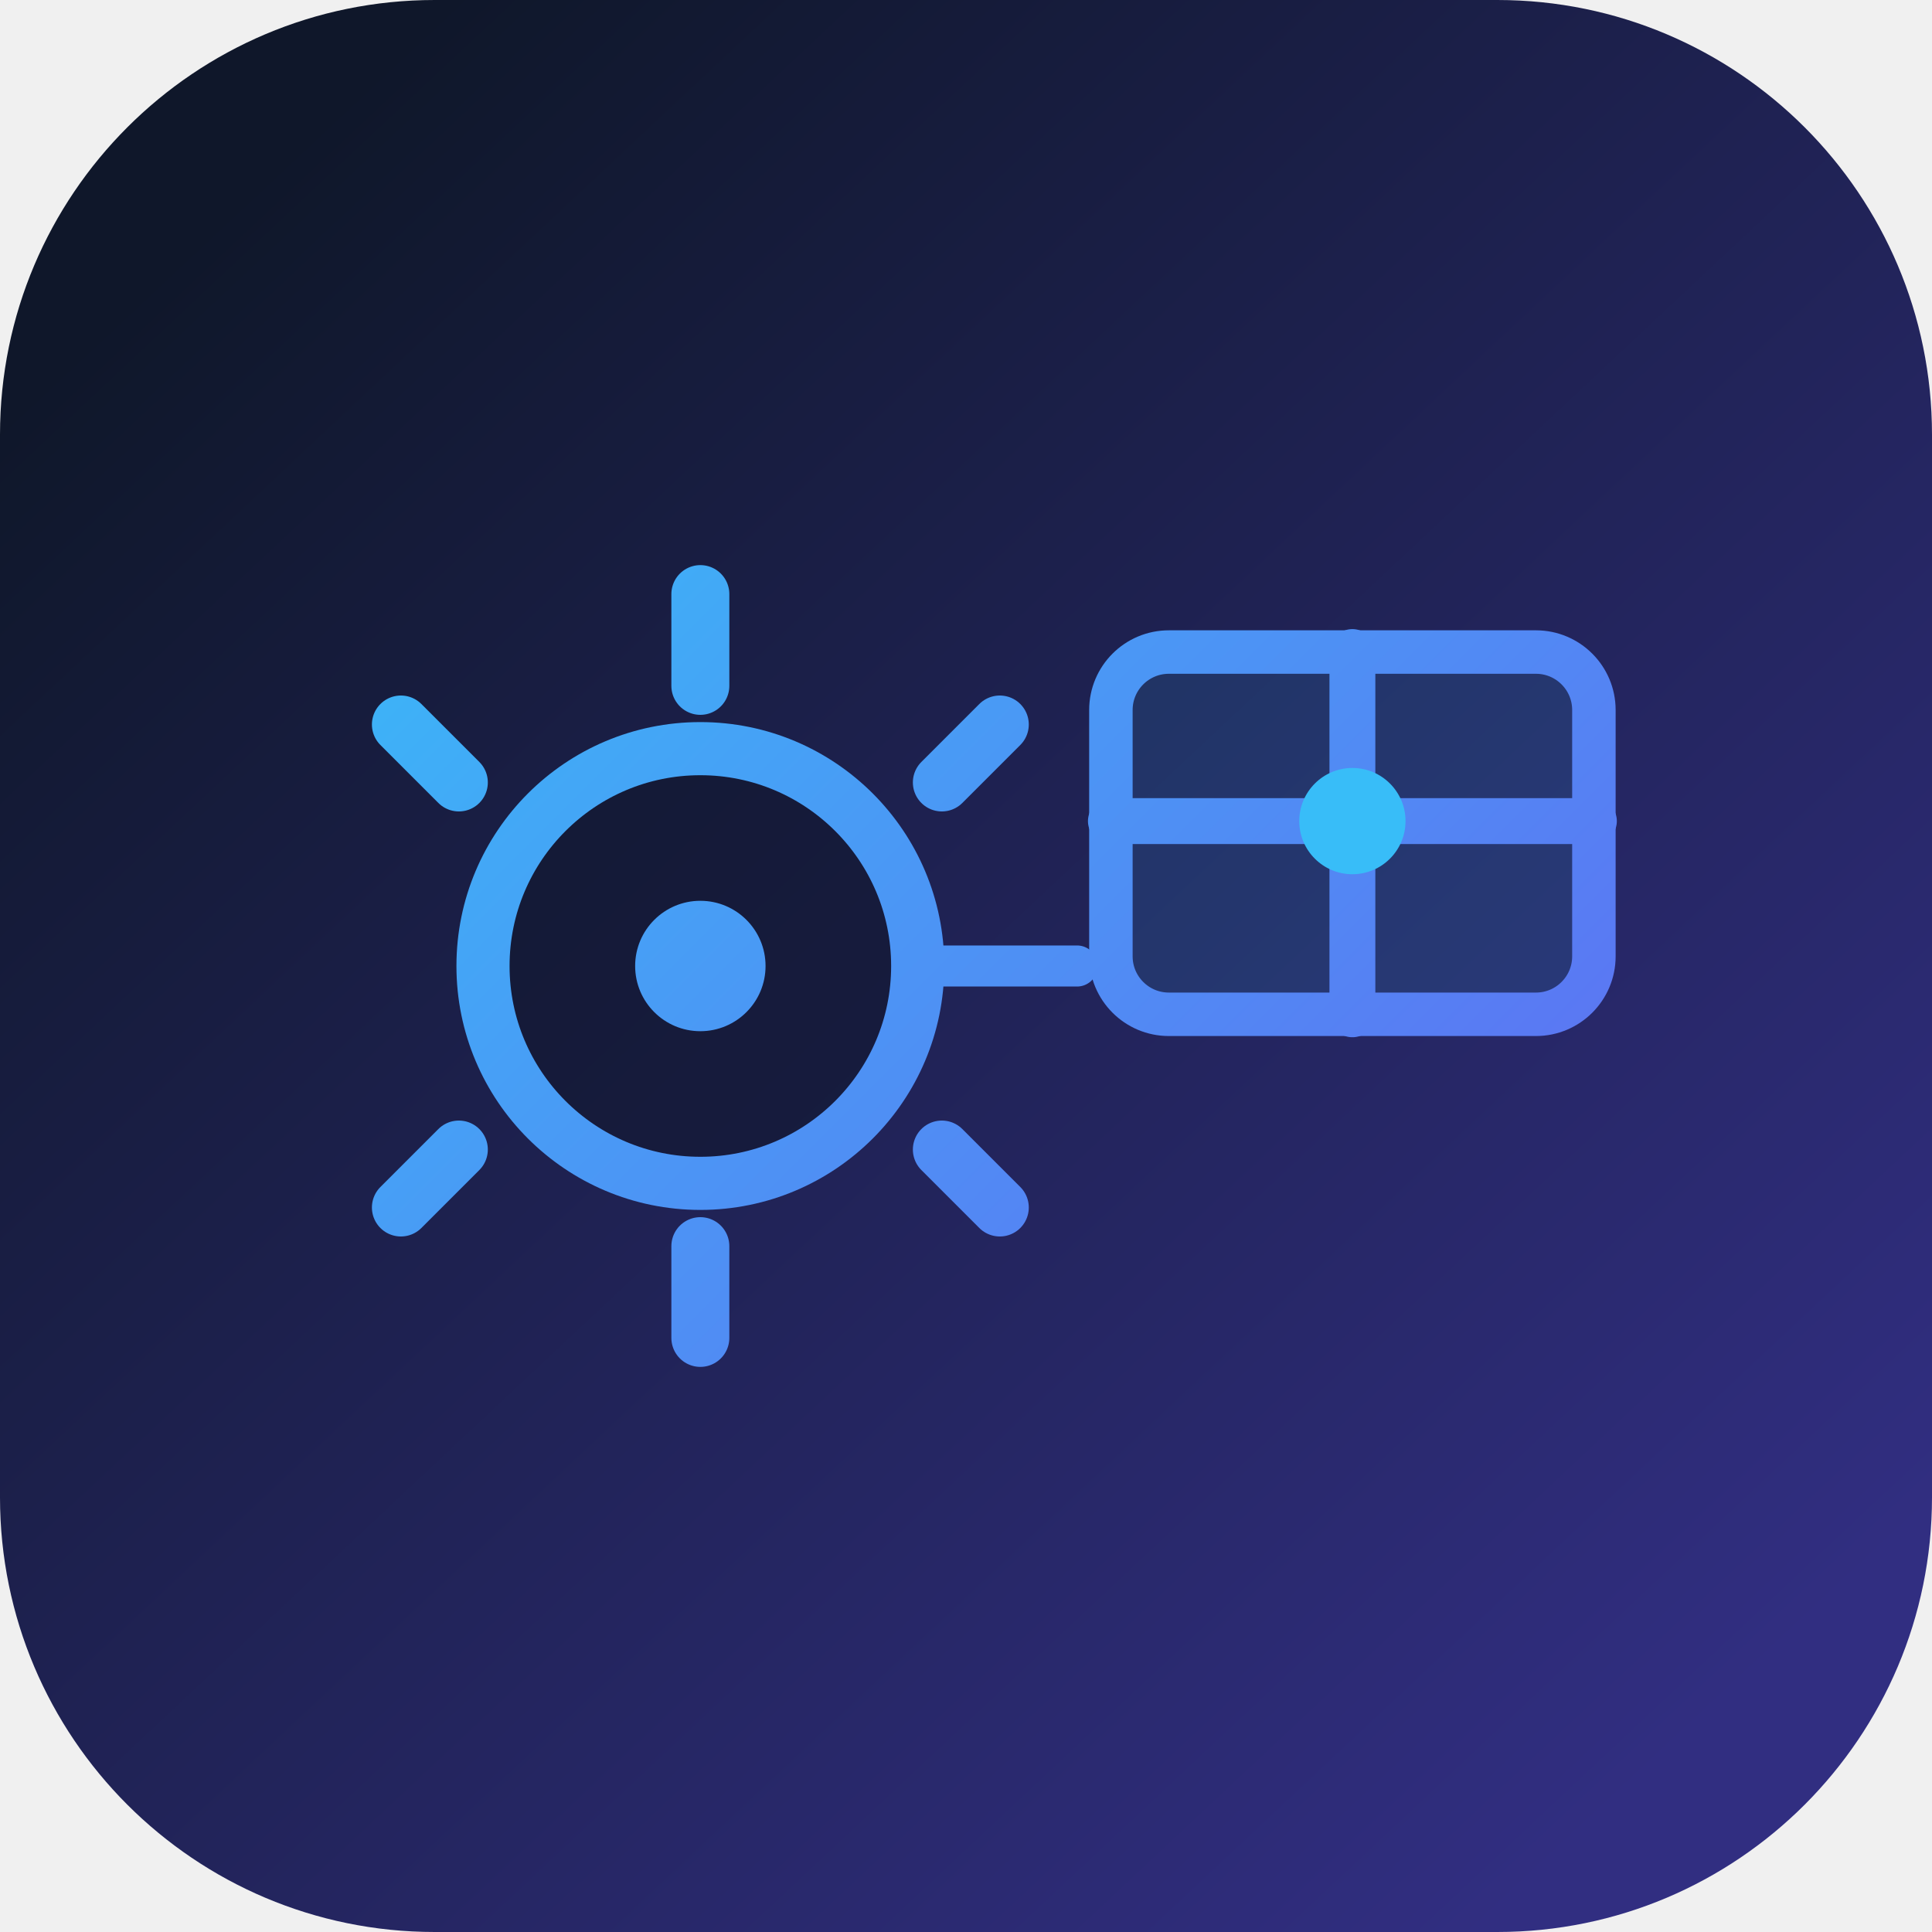
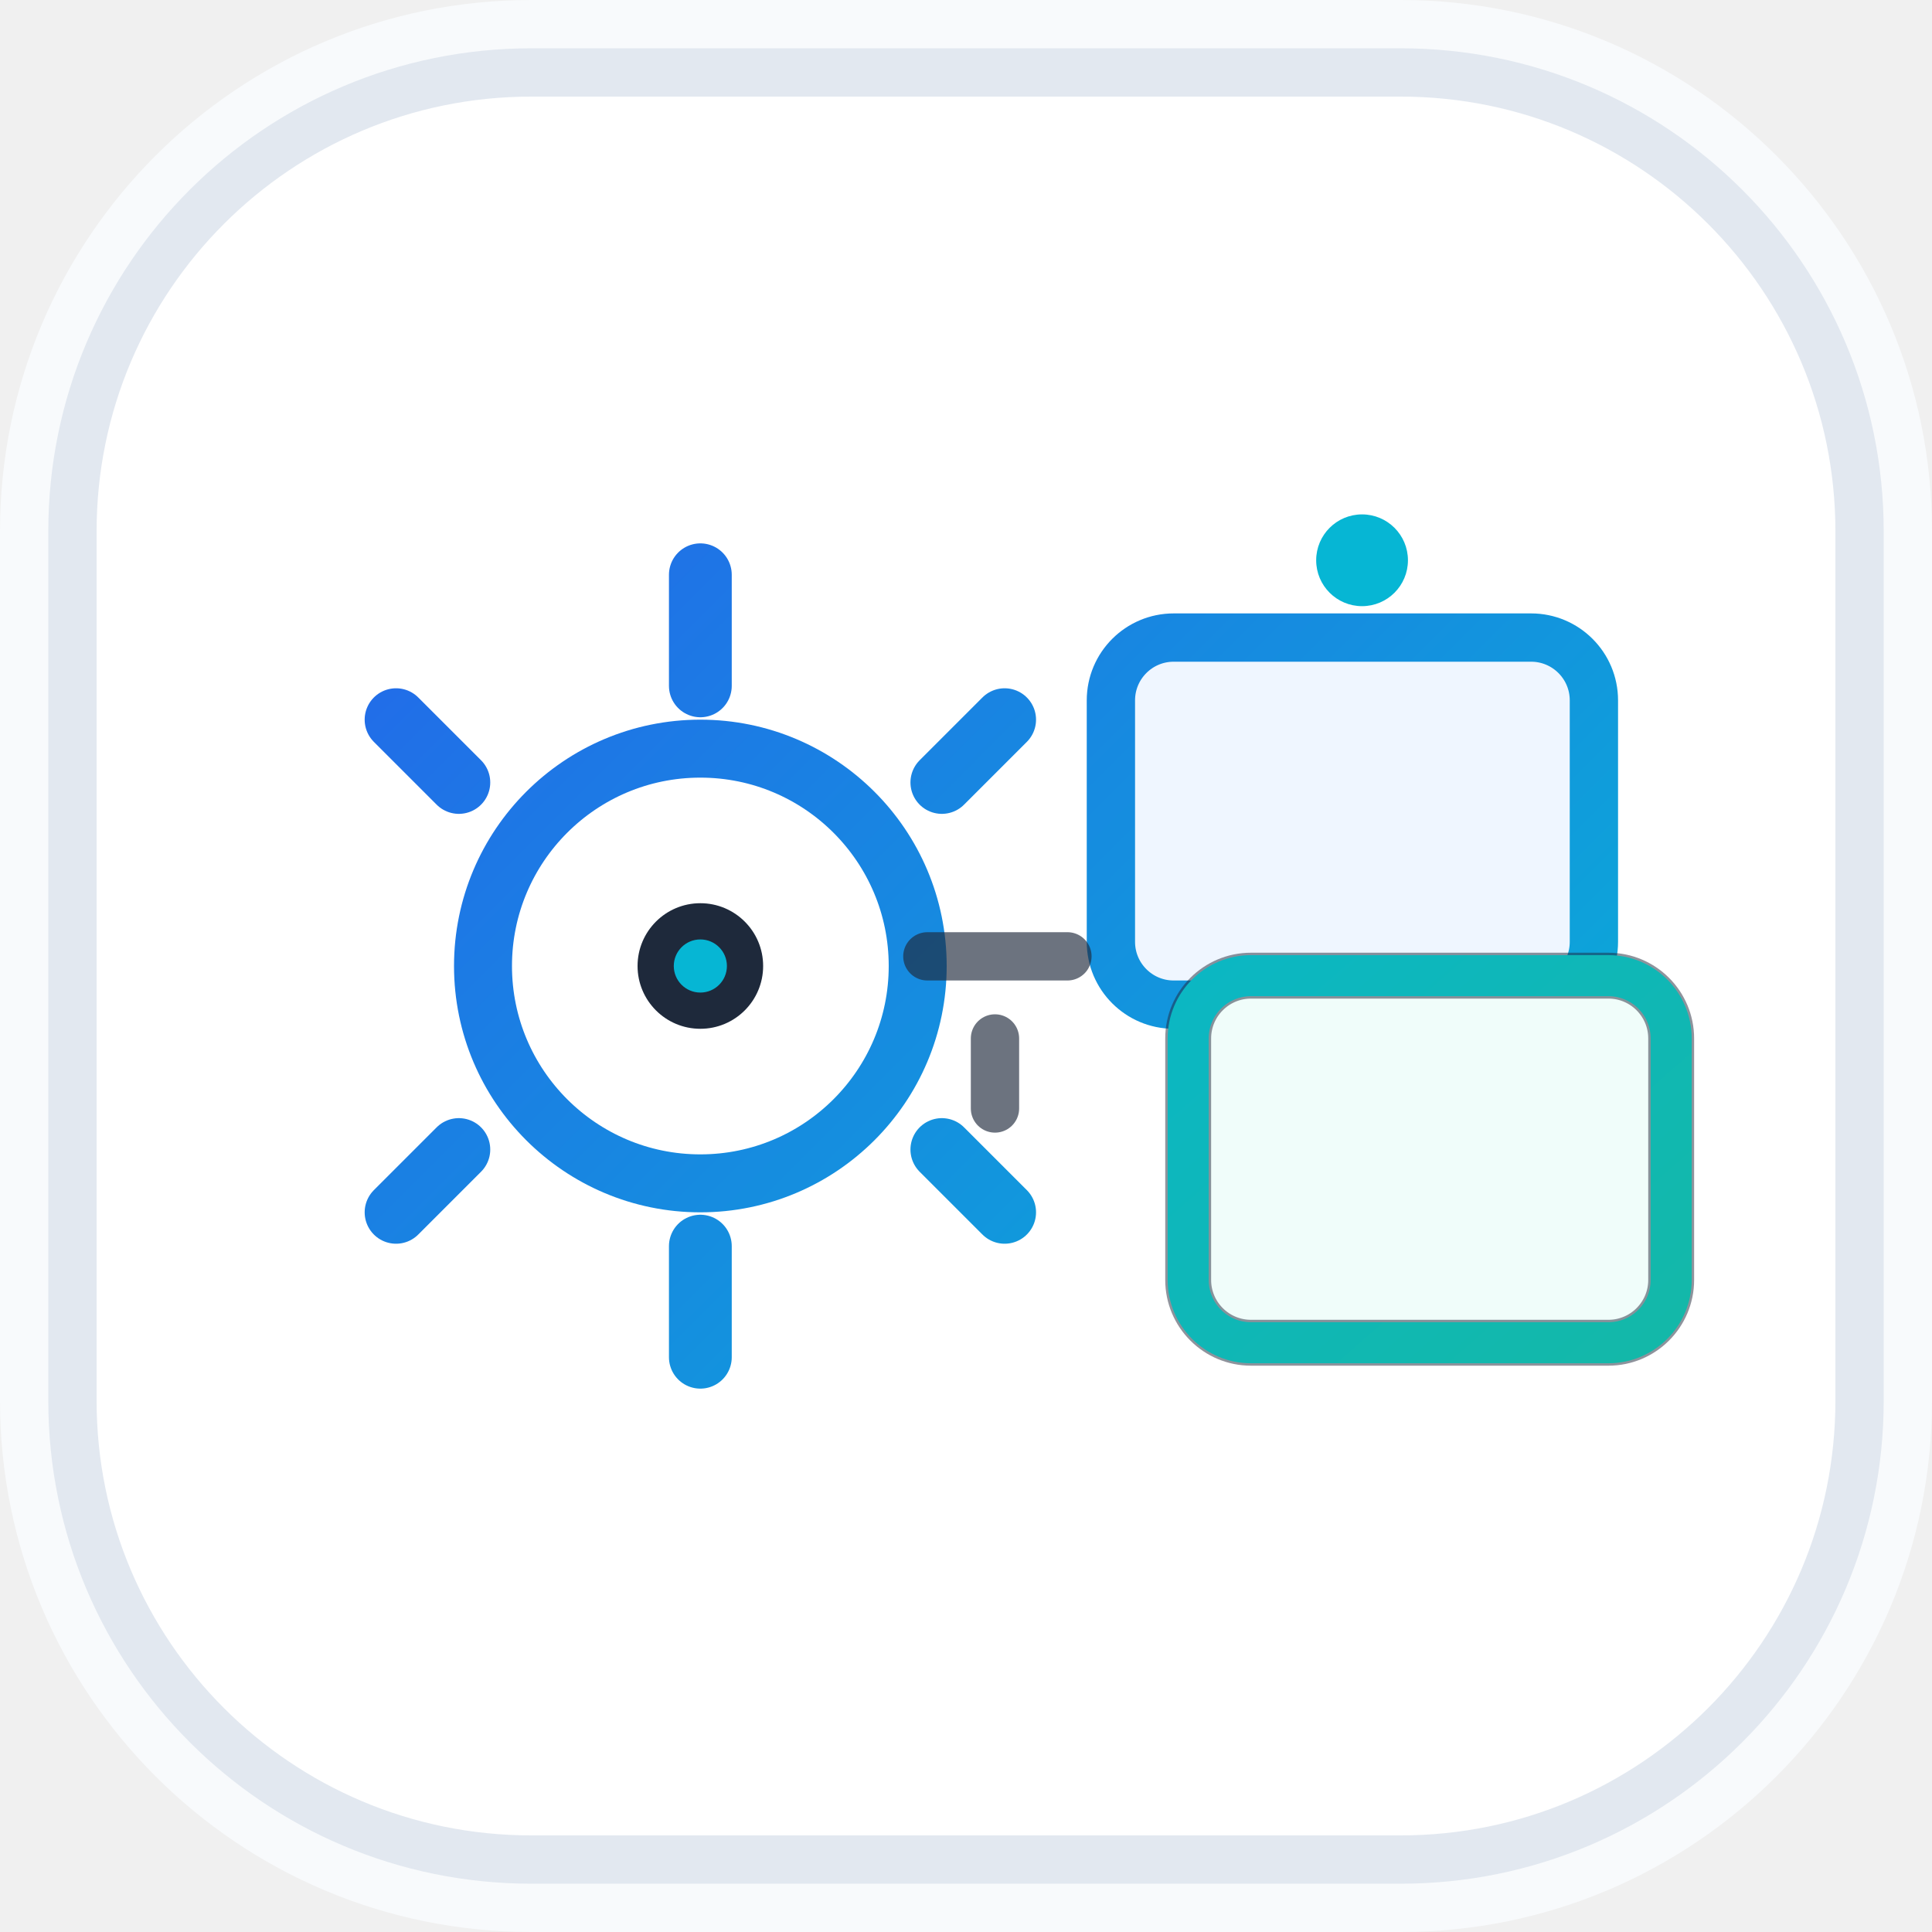
<svg xmlns="http://www.w3.org/2000/svg" viewBox="0 0 40 40" fill="none" role="img" aria-label="PC GearMatch">
  <defs>
-     <linearGradient id="pgm-bg" x1="5" y1="4" x2="35" y2="36" gradientUnits="userSpaceOnUse">
-       <stop stop-color="#0f172a" />
-       <stop offset="1" stop-color="#312e81" />
+     <linearGradient id="pgm-brand" x1="8" y1="8" x2="32" y2="32" gradientUnits="userSpaceOnUse">
+       <stop stop-color="#2563EB" />
+       <stop offset="1" stop-color="#06B6D4" />
    </linearGradient>
-     <linearGradient id="pgm-accent" x1="8" y1="8" x2="32" y2="32" gradientUnits="userSpaceOnUse">
-       <stop stop-color="#38bdf8" />
-       <stop offset="1" stop-color="#6366f1" />
+     <linearGradient id="pgm-accent" x1="22" y1="12" x2="36" y2="28" gradientUnits="userSpaceOnUse">
+       <stop stop-color="#06B6D4" />
+       <stop offset="1" stop-color="#14B8A6" />
    </linearGradient>
  </defs>
-   <rect width="40" height="40" rx="9" fill="url(#pgm-bg)" />
-   <circle cx="14.5" cy="20" r="4.5" stroke="url(#pgm-accent)" stroke-width="1.1" fill="rgba(15, 23, 42, 0.55)" />
-   <g stroke="url(#pgm-accent)" stroke-width="1.2" stroke-linecap="round">
-     <line x1="14.5" y1="14.2" x2="14.5" y2="12.3" />
-     <line x1="19.5" y1="16.2" x2="20.7" y2="15" />
-     <line x1="19.5" y1="23.8" x2="20.7" y2="25" />
-     <line x1="14.5" y1="25.8" x2="14.5" y2="27.7" />
-     <line x1="9.5" y1="23.8" x2="8.3" y2="25" />
-     <line x1="9.5" y1="16.2" x2="8.3" y2="15" />
+   <rect width="40" height="40" rx="11" fill="#F8FAFC" />
+   <rect x="1.5" y="1.5" width="37" height="37" rx="9.5" stroke="#E2E8F0" stroke-width="1" fill="#FFFFFF" />
+   <circle cx="14.5" cy="20" r="4.5" stroke="url(#pgm-brand)" stroke-width="1.2" fill="#FFFFFF" />
+   <g stroke="url(#pgm-brand)" stroke-width="1.3" stroke-linecap="round">
+     <line x1="14.5" y1="14.2" x2="14.5" y2="11.9" />
+     <line x1="19.5" y1="16.2" x2="20.8" y2="14.9" />
+     <line x1="19.5" y1="23.8" x2="20.8" y2="25.1" />
+     <line x1="14.5" y1="25.8" x2="14.5" y2="28.1" />
+     <line x1="9.5" y1="23.8" x2="8.2" y2="25.1" />
+     <line x1="9.5" y1="16.2" x2="8.2" y2="14.9" />
  </g>
-   <circle cx="14.5" cy="20" r="1.35" fill="url(#pgm-accent)" />
-   <rect x="23" y="13.5" width="10" height="7.5" rx="1.2" stroke="url(#pgm-accent)" stroke-width="0.9" fill="rgba(56, 189, 248, 0.12)" />
-   <path d="M28 13.5v7.5M23 17h10" stroke="url(#pgm-accent)" stroke-width="0.95" stroke-linecap="round" />
-   <circle cx="28" cy="17" r="1.1" fill="#38bdf8" />
-   <path d="M19.5 20h2.8" stroke="url(#pgm-accent)" stroke-width="0.85" stroke-linecap="round" />
+   <circle cx="14.5" cy="20" r="1.3" fill="#1E293B" />
+   <circle cx="14.5" cy="20" r="0.55" fill="#06B6D4" />
+   <rect x="23" y="13.2" width="10" height="7.6" rx="1.3" stroke="url(#pgm-brand)" stroke-width="1" fill="#EFF6FF" />
+   <rect x="24.6" y="20.2" width="10" height="7.6" rx="1.3" stroke="#1E293B" stroke-opacity="0.5" stroke-width="0.95" fill="#F0FDFA" />
+   <rect x="24.6" y="20.2" width="10" height="7.6" rx="1.3" stroke="url(#pgm-accent)" stroke-width="0.85" fill="none" />
+   <path d="M19.2 19.8h2.9M20.6 21.5v1.45" stroke="#1E293B" stroke-opacity="0.65" stroke-width="1" stroke-linecap="round" />
+   <circle cx="28.2" cy="11.6" r="0.95" fill="#06B6D4" />
</svg>
